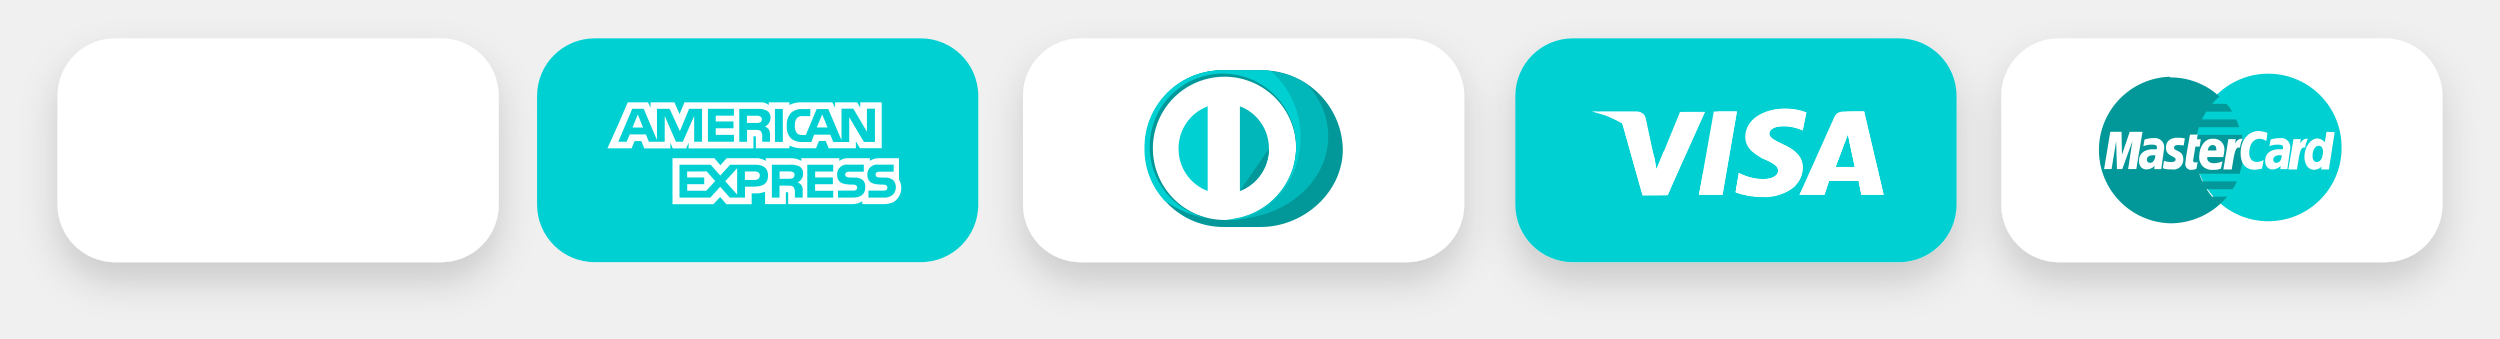
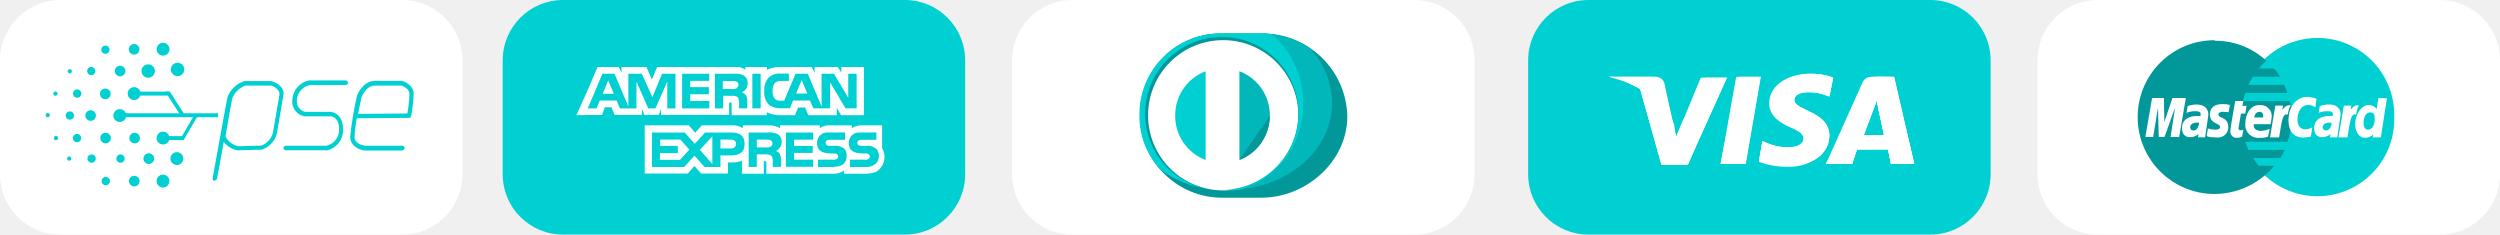
- <svg xmlns="http://www.w3.org/2000/svg" width="391" height="53">
+ <svg xmlns="http://www.w3.org/2000/svg" viewBox="0 0 373 35">
  <defs>
-     <filter id="a" width="87" height="53" x="0" y="0" filterUnits="userSpaceOnUse">
-       <feOffset dy="3" />
-       <feGaussianBlur stdDeviation="3" result="blur" />
-       <feFlood flood-opacity=".161" />
-       <feComposite operator="in" in2="blur" />
-       <feComposite in="SourceGraphic" />
-     </filter>
-     <clipPath id="b" />
-     <filter id="c" width="87" height="53" x="151" y="0" filterUnits="userSpaceOnUse">
-       <feOffset dy="3" />
-       <feGaussianBlur stdDeviation="3" result="blur-2" />
-       <feFlood flood-opacity=".161" />
-       <feComposite operator="in" in2="blur-2" />
-       <feComposite in="SourceGraphic" />
-     </filter>
-     <filter id="d" width="87" height="53" x="304" y="0" filterUnits="userSpaceOnUse">
-       <feOffset dy="3" />
-       <feGaussianBlur stdDeviation="3" result="blur-3" />
-       <feFlood flood-opacity=".161" />
-       <feComposite operator="in" in2="blur-3" />
-       <feComposite in="SourceGraphic" />
-     </filter>
-     <filter id="e" width="87" height="53" x="228.001" y="0" filterUnits="userSpaceOnUse">
-       <feOffset dy="3" />
-       <feGaussianBlur stdDeviation="3" result="blur-4" />
-       <feFlood flood-opacity=".161" />
-       <feComposite operator="in" in2="blur-4" />
-       <feComposite in="SourceGraphic" />
-     </filter>
+     <style>.cls-1{fill:#fff;}.cls-2{fill:#00d0d2;}.cls-3{fill:#01b7b9;}.cls-4{fill:#029798;}</style>
  </defs>
-   <g>
-     <g>
-       <g>
-         <g transform="translate(0 0)" filter="url(#a)">
-           <rect width="69" height="35" fill="#fff" rx="9" transform="translate(9 6)" />
-         </g>
-         <g fill="#00d0d2" transform="translate(21.869 -2.131)" clip-path="url(#b)">
-           <path d="M35.77 30.55h-6.05a.34.34 0 1 1 0-.68h6.02a2.38 2.38 0 0 0 1.9-2.32c.06-1.85-1-2.04-1.17-2.06h-3.9a2.2 2.2 0 0 1-1.83-2.4 3.1 3.1 0 0 1 2.5-3 .37.37 0 0 1 .06 0h5.45a.35.35 0 0 1 0 .7h-5.4a2.43 2.43 0 0 0-1.93 2.3v.04a1.6 1.6 0 0 0 1.24 1.7h3.84s1.9.13 1.8 2.76a3.07 3.07 0 0 1-2.48 2.95z" />
-           <path d="M47.18 30.6h-5.62c-.73-.1-2.14-.6-2.18-1.98a44.98 44.98 0 0 1 1-6.1.14.14 0 0 1 0-.04c.04-.1.86-2.25 2.67-2.25h4.02a.32.32 0 0 1 .1 0c.06.03 1.7.52 1.7 1.94a24.78 24.78 0 0 1-.36 3.3.34.34 0 0 1-.32.28l-7.78.06a17.96 17.96 0 0 0-.34 2.8c.02 1.06 1.36 1.27 1.54 1.3h5.57a.34.34 0 1 1 0 .7zm-6.14-7.9c-.04.18-.27 1.23-.48 2.42l7.35-.06a22.32 22.32 0 0 0 .32-2.9c0-.8-.97-1.2-1.18-1.26h-3.98c-1.26.02-1.94 1.6-2.02 1.8z" />
-           <path d="M19.23 35.1a.26.26 0 0 1-.06 0 .34.34 0 0 1-.27-.4s.54-3.03 1.1-6.05c.27-1.52.55-3.03.76-4.17.1-.57.2-1.04.26-1.37a5.24 5.24 0 0 1 .12-.56 4 4 0 0 1 2.5-2.34.4.4 0 0 1 .08 0h3.85c.33 0 2.1.66 1.9 2.07a.2.2 0 0 0 0 .04l-.96 5.87a.18.18 0 0 1 0 .03 3.53 3.53 0 0 1-2.2 2.3.28.28 0 0 1-.08.02l-3.54.1h-.04a3.24 3.24 0 0 1-2.07-1.26c-.38 2.1-.76 4.2-1 5.47a.35.35 0 0 1-.34.26zm1.5-6.73a2.76 2.76 0 0 0 1.95 1.55l3.46-.1a2.9 2.9 0 0 0 1.7-1.8l.95-5.82c.1-.65-.9-1.34-1.3-1.34h-3.77a3.44 3.44 0 0 0-1.94 1.9c-.08.26-.54 2.8-1.06 5.6z" />
-           <path d="M14.6 18.73a.97.97 0 1 1-.98-.97.97.97 0 0 1 .97.97z" />
-           <circle cx=".959" cy=".959" r=".959" transform="translate(10.501 14.514)" />
-           <path d="M10.24 18.73a.97.97 0 1 1-.97-.97.97.97 0 0 1 .97.97z" />
-           <circle cx=".959" cy=".959" r=".959" transform="translate(12.561 30.834)" />
-           <circle cx=".959" cy=".959" r=".959" transform="translate(10.496 27.772)" />
-           <circle cx=".794" cy=".794" r=".794" transform="translate(6.427 27.937)" />
-           <path d="M10.13 31.8a.8.8 0 1 1-.8-.8.8.8 0 0 1 .8.8z" />
-           <circle cx=".794" cy=".794" r=".794" transform="translate(6.371 34.359)" />
-           <circle cx=".615" cy=".615" r=".615" transform="translate(4.498 31.178)" />
-           <circle cx=".615" cy=".615" r=".615" transform="translate(-3.06 24.751)" />
-           <circle cx=".615" cy=".615" r=".615" transform="translate(-1.961 21.476)" />
-           <path d="M1.35 18.73a.61.61 0 1 1-.6-.6.61.61 0 0 1 .6.6z" />
-           <path d="M3.47 15.55a.61.61 0 1 1-.62-.62.61.61 0 0 1 .62.62z" />
-           <circle cx=".615" cy=".615" r=".615" transform="translate(2.295 34.538)" />
-           <circle cx=".615" cy=".615" r=".615" transform="translate(.184 31.178)" />
-           <circle cx=".615" cy=".615" r=".615" transform="translate(-1.99 28.116)" />
-           <circle cx=".317" cy=".317" r=".317" transform="translate(-2.852 31.476)" />
-           <circle cx=".317" cy=".317" r=".317" transform="translate(-4.832 28.414)" />
-           <path d="M-5.42 25.3a.32.32 0 1 1-.3-.3.32.32 0 0 1 .3.3z" />
-           <circle cx=".317" cy=".317" r=".317" transform="translate(-4.921 21.779)" />
-           <circle cx=".317" cy=".317" r=".317" transform="translate(-2.779 18.445)" />
-           <circle cx=".794" cy=".794" r=".794" transform="translate(2.087 27.937)" />
-           <circle cx=".794" cy=".794" r=".794" transform="translate(-.145 24.579)" />
-           <path d="M3.64 22.1a.8.8 0 1 1-.8-.8.8.8 0 0 1 .8.8z" />
-           <circle cx=".794" cy=".794" r=".794" transform="translate(4.258 17.937)" />
-           <circle cx=".794" cy=".794" r=".794" transform="translate(6.342 14.693)" />
-           <circle cx=".959" cy=".959" r=".959" transform="translate(4.038 24.415)" />
-           <circle cx=".959" cy=".959" r=".959" transform="translate(6.178 21.132)" />
-           <circle cx=".959" cy=".959" r=".959" transform="translate(10.496 34.194)" />
-           <path d="M5.5 25.03h14.18v.6H5.48z" />
-           <path d="M7.85 21.8h4.46v.58H7.86z" />
-           <path d="M14.23 25.6l-2.46-3.8h.7l2.44 3.8z" />
-           <path d="M12.2 28.44h2.28v.6H12.2z" />
-           <path d="M13.94 29.03l2.03-3.44h.6l-2.05 3.43z" />
-         </g>
-       </g>
-     </g>
-     <g>
-       <g>
-         <g transform="translate(0 0)" filter="url(#c)">
-           <rect width="69" height="35" fill="#fff" rx="9" transform="translate(160 6)" />
-         </g>
-         <g>
-           <path fill="#00d0d2" d="M184.33 23.25a7 7 0 0 0 4.55 6.62V16.63a7 7 0 0 0-4.55 6.62z" />
-           <path fill="#01b7b9" d="M193.92 16.63v13.24a7.1 7.1 0 0 0 4.54-6.62 7 7 0 0 0-4.54-6.62z" />
-           <g fill="#029798">
-             <path d="M193.92 29.87a7.1 7.1 0 0 0 4.54-6.62" />
-             <path d="M197.18 11h-5.73a12.05 12.05 0 0 0-12.35 12.35 12.25 12.25 0 0 0 12.35 12.15h5.73c6.72 0 12.84-5.43 12.84-12.15A12.64 12.64 0 0 0 197.18 11zm-5.73 23.4a11.2 11.2 0 1 1 11.26-11.15 11.3 11.3 0 0 1-11.25 11.16z" />
-           </g>
-           <path fill="#01b7b9" d="M207.75 21.37a11.9 11.9 0 0 0-3.46-8.3 13.6 13.6 0 0 0-7.12-2.07h-5.73a12.05 12.05 0 0 0-12.35 12.35 12.2 12.2 0 0 0 3.06 8 16.46 16.46 0 0 0 6.92 2.77 11.46 11.46 0 1 1 2.66.2h.5c8.5.1 15.5-5.73 15.5-12.95z" />
-           <path fill="#00d0d2" d="M191.35 11A12.05 12.05 0 0 0 179 23.35a11.6 11.6 0 0 0 2.96 7.8l.3.3a17.42 17.42 0 0 0 6.82 2.77 11.46 11.46 0 1 1 2.67.2h.5a7.48 7.48 0 0 0 1.47-.1c6.52-1.6 10.67-8.2 9.5-15.22a13.74 13.74 0 0 0-4.46-8 7.48 7.48 0 0 0-1.48-.1z" />
-         </g>
-       </g>
-       <g>
-         <g transform="translate(0 0)" filter="url(#d)">
-           <rect width="69" height="35" fill="#fff" rx="9" transform="translate(313 6)" />
-         </g>
-         <g>
-           <path fill="#00d0d2" d="M366.22 23.47a11.47 11.47 0 0 1-22.93 0 11.47 11.47 0 1 1 22.92 0z" />
-           <path fill="#029798" d="M339.35 12a11.47 11.47 0 0 0 .12 22.93 11.6 11.6 0 0 0 7.7-2.97 10.9 10.9 0 0 0 1.15-1.2h-2.36a14 14 0 0 1-.85-1.17h4.07a7.77 7.77 0 0 0 .67-1.22h-5.4a7.23 7.23 0 0 1-.48-1.2h6.3a12.05 12.05 0 0 0 .6-3.65 15.66 15.66 0 0 0-.23-2.43h-7.04a8.87 8.87 0 0 1 .3-1.2h6.3a7.23 7.23 0 0 0-.48-1.22h-5.34a12.03 12.03 0 0 1 .67-1.22h4.06a5.77 5.77 0 0 0-.9-1.2h-2.24a10.34 10.34 0 0 1 1.15-1.16 11.2 11.2 0 0 0-7.7-2.98c0-.12 0-.12-.05-.12z" />
-           <g fill="#fff">
-             <path d="M343.53 26.38l.18-1.03a2.63 2.63 0 0 1-.3.06c-.4 0-.47-.23-.4-.36l.35-2.12h.67l.18-1.15h-.6l.1-.73h-1.2s-.73 4-.73 4.5a.9.9 0 0 0 .97 1.02 1.86 1.86 0 0 0 .8-.18z" />
-             <path d="M343.96 24.44a1.93 1.93 0 0 0 2.12 2.12 3.15 3.15 0 0 0 1.27-.18l.25-1.15a3.64 3.64 0 0 1-1.28.3c-1.33 0-1.1-.97-1.1-.97h2.5a7.87 7.87 0 0 0 .18-1.1 1.64 1.64 0 0 0-1.76-1.76c-1.27-.1-2.18 1.22-2.18 2.74zm2.12-1.76c.67 0 .55.8.55.85h-1.34c0-.06.1-.85.78-.85z" />
-             <path d="M353.78 26.38l.25-1.34a2.98 2.98 0 0 1-1.03.3c-.85 0-1.22-.66-1.22-1.4 0-1.45.73-2.24 1.58-2.24a2.03 2.03 0 0 1 1.1.36l.17-1.27a4.27 4.27 0 0 0-1.4-.3c-1.4 0-2.8 1.2-2.8 3.5 0 1.52.74 2.56 2.2 2.56a5.45 5.45 0 0 0 1.15-.18z" />
-             <path d="M336.86 21.6a4.3 4.3 0 0 0-1.46.23l-.18 1.03a3.6 3.6 0 0 1 1.33-.24c.43 0 .8.06.8.42 0 .24-.07.3-.07.3h-.54c-1.04 0-2.2.43-2.2 1.82 0 1.1.74 1.34 1.16 1.34a1.82 1.82 0 0 0 1.28-.55l-.06.5h1.1l.47-3.35a1.44 1.44 0 0 0-1.64-1.5zm.24 2.72c0 .18-.12 1.15-.85 1.15a.47.47 0 0 1-.48-.5c0-.3.18-.7 1.1-.7a.96.96 0 0 0 .23.05z" />
-             <path d="M339.65 26.5a1.55 1.55 0 0 0 1.82-1.58c0-1.5-1.45-1.2-1.45-1.82 0-.3.24-.42.66-.42.2 0 .85.06.85.06l.18-1.1a4.6 4.6 0 0 0-1.14-.1c-.9 0-1.82.35-1.82 1.56 0 1.4 1.52 1.28 1.52 1.82 0 .37-.43.43-.73.43a3.97 3.97 0 0 1-1.1-.18l-.17 1.1c.05.1.36.23 1.4.23z" />
-             <path d="M363.86 20.62l-.25 1.63a1.68 1.68 0 0 0-1.14-.6c-1.1 0-2.06 1.33-2.06 2.9 0 .98.48 2 1.5 2a1.62 1.62 0 0 0 1.17-.48l-.06.43h1.22l.9-5.83zm-.55 3.2c0 .68-.3 1.53-.96 1.53-.43 0-.67-.37-.67-.97 0-.97.43-1.58.97-1.58.43 0 .67.3.67 1.03z" />
-             <path d="M330.25 26.44l.72-4.37.12 4.37h.84l1.58-4.37-.67 4.37h1.28l.97-5.83h-2l-1.22 3.6-.06-3.6h-1.76l-.97 5.84z" />
-             <path d="M349.05 26.44c.37-2 .43-3.64 1.28-3.34a4.76 4.76 0 0 1 .42-1.4h-.24c-.54 0-.96.73-.96.73l.12-.67h-1.15l-.78 4.74h1.33z" />
-             <path d="M356.58 21.6a4.3 4.3 0 0 0-1.46.23l-.18 1.03a3.6 3.6 0 0 1 1.33-.24c.43 0 .8.06.8.42 0 .24-.07.3-.07.3h-.55c-1.03 0-2.18.43-2.18 1.82 0 1.1.73 1.34 1.15 1.34a1.82 1.82 0 0 0 1.28-.55l-.06.5h1.1l.47-3.35a1.42 1.42 0 0 0-1.62-1.5zm.3 2.72c0 .18-.12 1.15-.85 1.15a.47.47 0 0 1-.5-.5c0-.3.2-.7 1.1-.7.2.05.2.05.25.05z" />
-             <path d="M359.25 26.44c.36-2 .42-3.64 1.27-3.34a4.76 4.76 0 0 1 .43-1.4h-.25c-.54 0-.97.73-.97.73l.12-.67h-1.15l-.8 4.74h1.35z" />
+   <g id="Capa_2" data-name="Capa 2">
+     <g id="Capa_1-2" data-name="Capa 1">
+       <g id="Recurso_2feelfit" data-name="Recurso 2feelfit">
+         <g id="Layer_1" data-name="Layer 1">
+           <rect id="Rectángulo_339-4" data-name="Rectángulo 339-4" class="cls-1" width="69" height="35" rx="9" />
+           <g id="Grupo_310" data-name="Grupo 310">
+             <path id="Trazado_329" data-name="Trazado 329" class="cls-2" d="M48.64,22.42h-6a.34.34,0,1,1,0-.68h6.06a2.4,2.4,0,0,0,1.89-2.32c.07-1.85-1-2-1.16-2.06H45.45A2.21,2.21,0,0,1,43.61,15a3.11,3.11,0,0,1,2.49-3h5.52a.35.35,0,0,1,0,.69H46.21A2.44,2.44,0,0,0,44.29,15v0a1.59,1.59,0,0,0,1.24,1.69h3.84s1.91.15,1.81,2.77a3.07,3.07,0,0,1-2.49,3Z" />
+             <path id="Trazado_330" data-name="Trazado 330" class="cls-2" d="M60.05,22.46H54.43c-.73-.08-2.14-.59-2.18-2a44.67,44.67,0,0,1,1-6.09.09.09,0,0,1,0-.05c0-.09.86-2.25,2.66-2.25H60c.07,0,1.72.52,1.72,1.94a24,24,0,0,1-.37,3.29.34.34,0,0,1-.33.29l-7.78.06a18.65,18.65,0,0,0-.34,2.79c0,1.06,1.36,1.27,1.54,1.3H60a.35.35,0,0,1,.37.32.35.35,0,0,1-.33.37h0Zm-6.14-7.89c0,.18-.27,1.23-.48,2.42l7.35-.06a21.78,21.78,0,0,0,.31-2.9c0-.8-1-1.19-1.18-1.26h-4c-1.27,0-1.94,1.61-2,1.8Z" />
+             <path id="Trazado_331" data-name="Trazado 331" class="cls-2" d="M32.1,27H32a.35.35,0,0,1-.28-.4h0s.54-3,1.1-6.05c.27-1.52.55-3,.76-4.17.1-.57.19-1,.26-1.37a5.23,5.23,0,0,1,.12-.57h0a4,4,0,0,1,2.49-2.34h3.94c.33,0,2.11.66,1.9,2.07v0l-1,5.86v0a3.53,3.53,0,0,1-2.2,2.3l-.09,0-3.54.1h0a3.25,3.25,0,0,1-2.07-1.26l-1,5.47a.34.34,0,0,1-.35.26Zm1.51-6.73a2.77,2.77,0,0,0,1.94,1.55l3.46-.1a2.87,2.87,0,0,0,1.69-1.81l1-5.81c.1-.64-.9-1.34-1.3-1.33H36.6a3.39,3.39,0,0,0-1.94,1.88c-.07.27-.54,2.82-1,5.62Z" />
+             <path id="Trazado_332" data-name="Trazado 332" class="cls-2" d="M27.46,10.6a1,1,0,0,1-1.94,0,1,1,0,1,1,1.94,0Z" />
+             <circle id="Elipse_5" data-name="Elipse 5" class="cls-2" cx="24.33" cy="7.34" r="0.96" />
+             <path id="Trazado_333" data-name="Trazado 333" class="cls-2" d="M23.11,10.6a1,1,0,1,1-1-1,1,1,0,0,1,1,1Z" />
+             <circle id="Elipse_6" data-name="Elipse 6" class="cls-2" cx="26.39" cy="23.66" r="0.96" />
+             <circle id="Elipse_7" data-name="Elipse 7" class="cls-2" cx="24.32" cy="20.6" r="0.96" />
+             <circle id="Elipse_8" data-name="Elipse 8" class="cls-2" cx="20.09" cy="20.6" r="0.79" />
+             <path id="Trazado_334" data-name="Trazado 334" class="cls-2" d="M23,23.66a.8.8,0,1,1-.8-.79h0A.8.8,0,0,1,23,23.66Z" />
+             <circle id="Elipse_9" data-name="Elipse 9" class="cls-2" cx="20.03" cy="27.02" r="0.79" />
+             <circle id="Elipse_10" data-name="Elipse 10" class="cls-2" cx="17.98" cy="23.66" r="0.62" />
+             <circle id="Elipse_11" data-name="Elipse 11" class="cls-2" cx="10.42" cy="17.24" r="0.62" />
+             <circle id="Elipse_12" data-name="Elipse 12" class="cls-2" cx="11.52" cy="13.96" r="0.62" />
+             <path id="Trazado_335" data-name="Trazado 335" class="cls-2" d="M14.22,10.6a.61.61,0,0,1-.61.62A.62.62,0,0,1,13,10.6a.61.61,0,0,1,.62-.61h0A.61.61,0,0,1,14.22,10.6Z" />
+             <path id="Trazado_336" data-name="Trazado 336" class="cls-2" d="M16.34,7.42a.61.61,0,0,1-.62.61.61.61,0,0,1-.61-.61.61.61,0,0,1,.61-.62h0A.62.62,0,0,1,16.34,7.42Z" />
+             <circle id="Elipse_13" data-name="Elipse 13" class="cls-2" cx="15.78" cy="27.02" r="0.62" />
+             <circle id="Elipse_14" data-name="Elipse 14" class="cls-2" cx="13.67" cy="23.66" r="0.62" />
+             <circle id="Elipse_15" data-name="Elipse 15" class="cls-2" cx="11.49" cy="20.6" r="0.62" />
+             <circle id="Elipse_16" data-name="Elipse 16" class="cls-2" cx="10.33" cy="23.66" r="0.32" />
+             <circle id="Elipse_17" data-name="Elipse 17" class="cls-2" cx="8.35" cy="20.6" r="0.32" />
+             <path id="Trazado_337" data-name="Trazado 337" class="cls-2" d="M7.45,17.18a.32.32,0,1,1-.32-.32.32.32,0,0,1,.32.32Z" />
+             <circle id="Elipse_18" data-name="Elipse 18" class="cls-2" cx="8.27" cy="13.97" r="0.32" />
+             <circle id="Elipse_19" data-name="Elipse 19" class="cls-2" cx="10.41" cy="10.63" r="0.32" />
+             <circle id="Elipse_20" data-name="Elipse 20" class="cls-2" cx="15.75" cy="20.6" r="0.79" />
+             <circle id="Elipse_21" data-name="Elipse 21" class="cls-2" cx="13.52" cy="17.24" r="0.79" />
+             <path id="Trazado_338" data-name="Trazado 338" class="cls-2" d="M16.51,14a.8.8,0,1,1-.8-.79h0A.79.79,0,0,1,16.51,14Z" />
+             <circle id="Elipse_22" data-name="Elipse 22" class="cls-2" cx="17.92" cy="10.6" r="0.79" />
+             <circle id="Elipse_23" data-name="Elipse 23" class="cls-2" cx="20.01" cy="7.36" r="0.79" />
+             <circle id="Elipse_24" data-name="Elipse 24" class="cls-2" cx="17.87" cy="17.24" r="0.96" />
+             <circle id="Elipse_25" data-name="Elipse 25" class="cls-2" cx="20.01" cy="13.96" r="0.96" />
+             <circle id="Elipse_26" data-name="Elipse 26" class="cls-2" cx="24.32" cy="27.02" r="0.96" />
+             <rect id="Rectángulo_336" data-name="Rectángulo 336" class="cls-2" x="18.35" y="16.9" width="14.19" height="0.59" />
+             <rect id="Rectángulo_337" data-name="Rectángulo 337" class="cls-2" x="20.72" y="13.67" width="4.46" height="0.59" />
+             <path id="Trazado_339" data-name="Trazado 339" class="cls-2" d="M27.1,17.46l-2.46-3.8h.69l2.45,3.8Z" />
+             <rect id="Rectángulo_338" data-name="Rectángulo 338" class="cls-2" x="25.07" y="20.31" width="2.28" height="0.59" />
+             <path id="Trazado_340" data-name="Trazado 340" class="cls-2" d="M26.81,20.9l2-3.44h.59l-2,3.44Z" />
          </g>
        </g>
-       </g>
-     </g>
-     <g>
-       <g transform="translate(0 -.001)" filter="url(#e)">
-         <rect width="69" height="35" fill="#00d0d2" rx="9" transform="translate(237 6)" />
-       </g>
-       <path fill="#fff" d="M265.72 30.46l2.32-13.03h3.62l-2.25 13.03z" />
-       <path fill="#fff" d="M265.72 30.46l2.97-13.03h2.96l-2.25 13.03z" />
-       <path fill="#fff" d="M282.5 17.58a9.18 9.18 0 0 0-3.32-.58c-3.6 0-6.22 1.8-6.22 4.42 0 1.95 1.8 2.96 3.26 3.6s1.88 1.1 1.88 1.68c0 .87-1.16 1.3-2.17 1.3a7.87 7.87 0 0 1-3.48-.72l-.5-.22-.5 2.97a11.74 11.74 0 0 0 4.12.72c3.83 0 6.37-1.8 6.37-4.56 0-1.53-.95-2.68-3.12-3.63-1.3-.65-2.1-1-2.1-1.66 0-.57.65-1.15 2.1-1.15a6.64 6.64 0 0 1 2.75.5l.37.15.57-2.82z" />
-       <path fill="#fff" d="M282.5 17.58a9.18 9.18 0 0 0-3.32-.58c-3.6 0-5.57 1.8-5.57 4.42a3.78 3.78 0 0 0 2.62 3.6c1.44.67 1.88 1.1 1.88 1.68 0 .87-1.16 1.3-2.17 1.3a7.87 7.87 0 0 1-3.48-.72l-.5-.22-.5 2.97a11.74 11.74 0 0 0 4.12.72c3.83 0 6.37-1.8 6.37-4.56 0-1.53-.95-2.68-3.12-3.63-1.3-.65-2.1-1-2.1-1.66 0-.57.65-1.15 2.1-1.15a6.64 6.64 0 0 1 2.75.5l.37.15.57-2.82z" />
-       <path fill="#fff" d="M288.74 17.43c-.87 0-1.52.07-1.88.94l-5.43 12.1h3.9l.73-2.18h4.63l.43 2.16h3.47l-3.04-13.03zm-1.67 8.7c.22-.66 1.45-3.85 1.45-3.85s.3-.8.5-1.3l.23 1.23s.72 3.27.87 4h-3.04z" />
-       <path fill="#fff" d="M289.6 17.43c-.86 0-1.5.07-1.87.94l-6.3 12.1h3.9l.73-2.18h4.63l.43 2.16h3.47l-3.04-13.03zm-2.53 8.7c.3-.74 1.45-3.85 1.45-3.85s.3-.8.5-1.3l.23 1.23s.72 3.27.87 4h-3.04z" />
-       <path fill="#fff" d="M259.06 26.55l-.36-1.88a10.5 10.5 0 0 0-5.07-5.72l3.26 11.6 3.9-.02 5.86-13.02h-3.9z" />
-       <path fill="#fff" d="M259.06 26.55l-.36-1.88a10.5 10.5 0 0 0-5.07-5.72l3.26 11.6 3.9-.02 5.86-13.02h-3.18z" />
-       <path fill="#fff" d="M249 17.43l.65.15c4.63 1.08 7.82 3.83 9.05 7.1l-1.3-6.16c-.22-.87-.87-1.1-1.67-1.1z" />
-       <path fill="#fff" d="M249 17.43c4.63 1.1 8.47 3.9 9.7 7.17l-1.23-5.14a1.77 1.77 0 0 0-1.74-1.38z" />
-       <path fill="#fff" d="M249 17.43c4.63 1.1 8.47 3.9 9.7 7.17l-.87-2.82a2.55 2.55 0 0 0-1.52-2.1z" />
-       <g fill="#fff">
-         <path d="M262.68 26.12l-2.46-2.46-1.16 2.75-.3-1.8a10.5 10.5 0 0 0-5.05-5.72l3.26 11.58h3.9z" />
-         <path d="M269.4 30.46l-3.1-3.18-.58 3.18z" />
-         <path d="M277.74 25.98c.3.3.43.5.36.8 0 .86-1.16 1.3-2.17 1.3a7.87 7.87 0 0 1-3.48-.73l-.5-.22-.5 2.97a11.74 11.74 0 0 0 4.12.72 7.17 7.17 0 0 0 5.28-1.8z" />
-         <path d="M281.94 30.46h3.4l.72-2.17h4.63l.43 2.16h3.47l-1.23-5.28-4.34-4.2.22 1.16s.72 3.25.86 3.98h-3.03c.3-.73 1.45-3.84 1.45-3.84s.3-.8.5-1.3" />
-       </g>
-     </g>
-     <g>
-       <g>
-         <path fill="#00d0d2" d="M93 6h51a9 9 0 0 1 9 9v17a9 9 0 0 1-9 9H93a9 9 0 0 1-9-9V15a9 9 0 0 1 9-9z" />
-         <g fill="#fff">
-           <path d="M100.58 19.95l-.83-2.05-.83 2.05m19.98-.82a1.1 1.1 0 0 1-.6.1h-1.48V18.1h1.5a1.23 1.23 0 0 1 .58.1.47.47 0 0 1 .25.44.53.53 0 0 1-.25.5m10.53.8l-.84-2.05-.85 2.05zm-19.62 2.23h-1.24v-4.03l-1.77 4.03h-1.08l-1.76-4.04v4.04h-2.47l-.48-1.15H98.5L98 22.17H96.7l2.18-5.15h1.8l2.07 4.88v-4.88h1.98l1.6 3.5 1.45-3.5h2.02v5.15zm4.97 0h-4.06v-5.15h4.06v1.07h-2.84V19h2.78v1.06h-2.78v1.03h2.85v1.07zm5.72-3.76a1.45 1.45 0 0 1-.87 1.38 1.4 1.4 0 0 1 .6.44 1.5 1.5 0 0 1 .2.94v1h-1.22v-.64a1.56 1.56 0 0 0-.2-1c-.16-.18-.43-.22-.87-.22h-1.3v1.87h-1.22v-5.15h2.8a2.82 2.82 0 0 1 1.47.25 1.2 1.2 0 0 1 .62 1.14m1.93 3.78h-1.24v-5.16h1.23zm14.38 0h-1.7l-2.3-3.87v3.88h-2.5l-.46-1.15h-2.53l-.44 1.15h-1.43a2.53 2.53 0 0 1-1.76-.57 2.6 2.6 0 0 1-.65-1.96 2.76 2.76 0 0 1 .66-2.02 2.44 2.44 0 0 1 1.84-.6h1.18v1.1h-1.15a1.16 1.16 0 0 0-.94.3 1.72 1.72 0 0 0-.33 1.18 1.8 1.8 0 0 0 .33 1.2 1.16 1.16 0 0 0 .85.27h.54l1.7-4.05h1.82l2.06 4.87V17h1.85l2.13 3.6V17h1.25v5.15zm-40.1 1h2.06l.47-1.14h1.05l.47 1.15h4.08v-.9l.37.9h2.1l.38-.9v.9h10.14v-1.9h.2c.14 0 .18.02.18.25v1.63h5.25v-.43a4.1 4.1 0 0 0 1.95.43h2.2l.47-1.14h1.05l.46 1.14h4.26V22.1l.64 1.08h3.4V16h-3.36v.85l-.48-.85h-3.46v.85l-.43-.85h-4.68a4.16 4.16 0 0 0-2.03.42V16h-3.22v.42a1.98 1.98 0 0 0-1.38-.42h-11.8l-.78 1.86-.8-1.86h-3.73v.85l-.4-.85h-3.17l-1.47 3.42L95 23.2z" />
-           <path d="M140.6 28.04v-3.3h-3.03a2.5 2.5 0 0 0-1.52.42v-.42h-3.33a2.28 2.28 0 0 0-1.45.42v-.42h-5.94v.42a3.13 3.13 0 0 0-1.64-.42h-3.93v.42a2.75 2.75 0 0 0-1.7-.42h-4.4l-1 1.1-.93-1.1h-6.55v7.2h6.4l1.05-1.13.97 1.13h3.96v-1.7h.4a4.08 4.08 0 0 0 1.7-.25v1.94h3.25v-1.87h.16c.2 0 .2 0 .2.2v1.67h9.94a2.8 2.8 0 0 0 1.65-.46v.46h3.14a4.17 4.17 0 0 0 1.78-.33v-.02a2.6 2.6 0 0 0 .8-3.54zm-22.58 1.15h-1.5v1.72h-2.38l-1.5-1.7-1.55 1.7h-4.82v-5.15h4.88l1.5 1.7 1.54-1.7h3.9c.95 0 2.03.27 2.03 1.7s-1.04 1.72-2.1 1.72zm7.32-.24a1.5 1.5 0 0 1 .2.94v1.02h-1.22v-.64a1.54 1.54 0 0 0-.2-1c-.18-.2-.45-.24-.9-.24h-1.3v1.88h-1.2v-5.15h2.8a2.97 2.97 0 0 1 1.46.24 1.2 1.2 0 0 1 .62 1.16 1.44 1.44 0 0 1-.86 1.37 1.33 1.33 0 0 1 .6.43zm5-2.12h-2.85v.93h2.77v1.05h-2.78v1.03h2.84v1.07h-4.06v-5.15h4.06v1.07zm3.1 4.08h-2.38v-1.1h2.36a.7.7 0 0 0 .5-.13.46.46 0 0 0 .15-.34.45.45 0 0 0-.15-.34.63.63 0 0 0-.44-.12c-1.13-.04-2.56.04-2.56-1.6a1.52 1.52 0 0 1 1.74-1.53h2.44v1.1h-2.23a.82.82 0 0 0-.5.1.43.43 0 0 0 .1.75 1.4 1.4 0 0 0 .47.06l.65.02a1.94 1.94 0 0 1 1.38.4 1.44 1.44 0 0 1 .36 1.1c0 1.1-.7 1.62-1.9 1.62zm6.25-.5a2.05 2.05 0 0 1-1.52.5h-2.35v-1.1h2.34a.68.68 0 0 0 .5-.13.45.45 0 0 0 .13-.34.43.43 0 0 0-.15-.34.6.6 0 0 0-.43-.12c-1.14-.04-2.56.04-2.56-1.6a1.52 1.52 0 0 1 1.74-1.53h2.38v1.1h-2.17a.84.84 0 0 0-.48.1.4.4 0 0 0-.18.37.4.4 0 0 0 .26.38 1.36 1.36 0 0 0 .47.06l.66.02a1.9 1.9 0 0 1 1.38.4.7.7 0 0 1 .12.14l-.04-.05a1.7 1.7 0 0 1-.1 2.13zm-29.16-3.6l1.33 1.5-1.4 1.52h-2.98v-1.02h2.66v-1.05h-2.67v-.94zm2.9 1.53l1.86-2.03v4.13zm5.4-.9c0 .46-.3.7-.76.7h-1.57v-1.32h1.6c.43 0 .74.2.74.64zm5.42-.06a.56.56 0 0 1-.25.48 1.15 1.15 0 0 1-.6.1h-1.47v-1.15h1.5a1.18 1.18 0 0 1 .58.1.5.5 0 0 1 .26.46z" />
+         <g id="Capa_2-2" data-name="Capa 2-2">
+           <g id="Layer_1-2" data-name="Layer 1-2">
+             <rect id="Rectángulo_339-5" data-name="Rectángulo 339-5" class="cls-1" x="151" width="69" height="35" rx="9" />
+             <g id="diners-club">
+               <path id="Trazado_345" data-name="Trazado 345" class="cls-2" d="M175.34,17.25a7,7,0,0,0,4.54,6.62V10.63A7,7,0,0,0,175.34,17.25Z" />
+               <path id="Trazado_346" data-name="Trazado 346" class="cls-3" d="M184.92,10.63V23.87a7.11,7.11,0,0,0,4.54-6.62A7,7,0,0,0,184.92,10.63Z" />
+               <g id="Grupo_311" data-name="Grupo 311">
+                 <path id="Trazado_347" data-name="Trazado 347" class="cls-4" d="M184.92,23.87a7.11,7.11,0,0,0,4.54-6.62" />
+                 <path id="Trazado_348" data-name="Trazado 348" class="cls-4" d="M188.18,5h-5.73A12.05,12.05,0,0,0,170.1,16.74c0,.2,0,.41,0,.61A12.25,12.25,0,0,0,182.45,29.5h5.73c6.72,0,12.84-5.43,12.84-12.15A12.64,12.64,0,0,0,188.18,5Zm-5.73,23.41a11.21,11.21,0,1,1,11.26-11.16h0a11.3,11.3,0,0,1-11.26,11.16Z" />
+               </g>
+               <path id="Trazado_386" data-name="Trazado 386" class="cls-3" d="M198.75,15.37a12,12,0,0,0-3.46-8.3A13.66,13.66,0,0,0,188.18,5h-5.73A12.05,12.05,0,0,0,170.1,16.74c0,.2,0,.41,0,.61a12.22,12.22,0,0,0,3.06,8,16.54,16.54,0,0,0,6.92,2.77,11.46,11.46,0,1,1,2.66.2h.5C191.73,28.41,198.75,22.59,198.75,15.37Z" />
+               <path id="Trazado_387" data-name="Trazado 387" class="cls-2" d="M182.35,5A12.05,12.05,0,0,0,170,16.74c0,.2,0,.41,0,.61a11.61,11.61,0,0,0,3,7.8l.3.3a17.47,17.47,0,0,0,6.82,2.77,11.46,11.46,0,1,1,2.67.2h.49a8.12,8.12,0,0,0,1.48-.1c6.52-1.58,10.67-8.2,9.49-15.22a13.81,13.81,0,0,0-4.45-8,8.12,8.12,0,0,0-1.48-.1Z" />
+             </g>
+           </g>
+           <g id="Layer_1-3" data-name="Layer 1-3">
+             <rect id="Rectángulo_339-6" data-name="Rectángulo 339-6" class="cls-1" x="304" width="69" height="35" rx="9" />
+             <g id="mastercard">
+               <path id="Trazado_388" data-name="Trazado 388" class="cls-2" d="M357.22,17.47a11.47,11.47,0,1,1-22.93,0h0a11.47,11.47,0,1,1,22.93,0Z" />
+               <path id="Trazado_391" data-name="Trazado 391" class="cls-4" d="M330.35,6a11.47,11.47,0,1,0,.12,22.94h0a11.67,11.67,0,0,0,7.7-3h0a10.11,10.11,0,0,0,1.15-1.21H337c-.3-.37-.59-.76-.85-1.15h4.07a8,8,0,0,0,.66-1.22h-5.4a6.63,6.63,0,0,1-.48-1.21h6.31a11.82,11.82,0,0,0,.6-3.64,15.27,15.27,0,0,0-.24-2.43h-7a8.55,8.55,0,0,1,.3-1.21h6.31a7.43,7.43,0,0,0-.48-1.21h-5.34a12.09,12.09,0,0,1,.67-1.22h4.06a5.64,5.64,0,0,0-.91-1.21H337a10.41,10.41,0,0,1,1.15-1.15,11.15,11.15,0,0,0-7.7-3C330.41,6,330.41,6,330.35,6Z" />
+               <g id="Grupo_314" data-name="Grupo 314">
+                 <path id="Trazado_394" data-name="Trazado 394" class="cls-1" d="M334.53,20.38l.18-1a1.59,1.59,0,0,1-.3.06c-.42,0-.48-.24-.42-.36l.36-2.13H335l.18-1.15h-.61l.13-.73H333.5s-.73,4-.73,4.49a.93.93,0,0,0,.78,1,.67.67,0,0,0,.2,0A1.75,1.75,0,0,0,334.53,20.38Z" />
+                 <path id="Trazado_395" data-name="Trazado 395" class="cls-1" d="M335,18.44a1.92,1.92,0,0,0,1.71,2.12,1.41,1.41,0,0,0,.41,0,3,3,0,0,0,1.27-.18l.25-1.15a4.05,4.05,0,0,1-1.28.3c-1.33,0-1.09-1-1.09-1h2.49a8.14,8.14,0,0,0,.18-1.1,1.63,1.63,0,0,0-1.52-1.75,1,1,0,0,0-.24,0C335.87,15.59,335,16.92,335,18.44Zm2.12-1.76c.67,0,.55.79.55.85h-1.34c0-.06.12-.85.79-.85Z" />
+                 <path id="Trazado_396" data-name="Trazado 396" class="cls-1" d="M344.78,20.38,345,19a2.66,2.66,0,0,1-1,.3c-.85,0-1.22-.66-1.22-1.4,0-1.45.73-2.24,1.58-2.24a2,2,0,0,1,1.09.36l.18-1.27a4.12,4.12,0,0,0-1.39-.3c-1.4,0-2.8,1.21-2.8,3.52,0,1.52.73,2.55,2.19,2.55A5.51,5.51,0,0,0,344.78,20.38Z" />
+                 <path id="Trazado_397" data-name="Trazado 397" class="cls-1" d="M327.86,15.59a4.26,4.26,0,0,0-1.46.24l-.18,1a3.56,3.56,0,0,1,1.33-.24c.43,0,.79.06.79.42s-.06.3-.06.3h-.54c-1,0-2.19.43-2.19,1.82,0,1.1.73,1.34,1.16,1.34A1.85,1.85,0,0,0,328,20l-.06.49H329l.49-3.34a1.44,1.44,0,0,0-1.35-1.52A.93.93,0,0,0,327.86,15.59Zm.24,2.73c0,.18-.12,1.15-.85,1.15a.46.46,0,0,1-.48-.46v0c0-.3.18-.72,1.09-.72A1.05,1.05,0,0,0,328.1,18.32Z" />
+                 <path id="Trazado_398" data-name="Trazado 398" class="cls-1" d="M330.65,20.5a1.55,1.55,0,0,0,1.8-1.27,1.06,1.06,0,0,0,0-.31c0-1.51-1.45-1.21-1.45-1.82,0-.3.24-.42.66-.42.19,0,.85.06.85.06l.19-1.09a4.53,4.53,0,0,0-1.16-.12c-.91,0-1.82.36-1.82,1.57,0,1.4,1.52,1.28,1.52,1.82,0,.37-.43.43-.73.43a4,4,0,0,1-1.09-.18l-.18,1.09C329.31,20.38,329.62,20.5,330.65,20.5Z" />
+                 <path id="Trazado_399" data-name="Trazado 399" class="cls-1" d="M354.86,14.62l-.25,1.63a1.65,1.65,0,0,0-1.15-.6c-1.09,0-2.06,1.33-2.06,2.91,0,1,.48,2,1.51,2a1.64,1.64,0,0,0,1.16-.49l-.06.43h1.21l.91-5.83Zm-.55,3.21c0,.67-.3,1.52-1,1.52-.43,0-.67-.37-.67-1,0-1,.43-1.58,1-1.58S354.31,17.1,354.31,17.83Z" />
+                 <path id="Trazado_400" data-name="Trazado 400" class="cls-1" d="M321.25,20.44l.72-4.37.12,4.37h.85l1.58-4.37-.67,4.37h1.28l1-5.82h-2l-1.21,3.58-.07-3.58h-1.76l-1,5.82Z" />
+                 <path id="Trazado_401" data-name="Trazado 401" class="cls-1" d="M340.05,20.44c.37-2,.43-3.64,1.28-3.34a4.92,4.92,0,0,1,.42-1.4h-.24c-.55,0-1,.73-1,.73l.12-.67h-1.15l-.79,4.74h1.33Z" />
+                 <path id="Trazado_402" data-name="Trazado 402" class="cls-1" d="M347.58,15.59a4.26,4.26,0,0,0-1.46.24l-.18,1a3.56,3.56,0,0,1,1.33-.24c.43,0,.79.06.79.42s-.06.3-.06.3h-.54c-1,0-2.19.43-2.19,1.82,0,1.1.73,1.34,1.15,1.34A1.87,1.87,0,0,0,347.7,20l-.06.49h1.09l.48-3.34a1.41,1.41,0,0,0-1.29-1.53A1.27,1.27,0,0,0,347.58,15.59Zm.3,2.73c0,.18-.13,1.15-.85,1.15a.48.48,0,0,1-.49-.46v0c0-.3.18-.72,1.09-.72.19.06.19.06.25.06Z" />
+                 <path id="Trazado_403" data-name="Trazado 403" class="cls-1" d="M350.25,20.44c.36-2,.42-3.64,1.27-3.34a4.92,4.92,0,0,1,.42-1.4h-.24c-.54,0-1,.73-1,.73l.12-.67H349.7l-.79,4.74h1.33Z" />
+               </g>
+             </g>
+           </g>
+         </g>
+         <g id="visa">
+           <rect id="Rectángulo_340-2" data-name="Rectángulo 340-2" class="cls-2" x="228" width="69" height="35" rx="9" />
+           <path id="Trazado_414" data-name="Trazado 414" class="cls-1" d="M256.72,24.46l2.32-13h3.62l-2.25,13Z" />
+           <path id="Trazado_415" data-name="Trazado 415" class="cls-1" d="M256.72,24.46l3-13h3l-2.25,13Z" />
+           <path id="Trazado_416" data-name="Trazado 416" class="cls-1" d="M273.52,11.58a9.27,9.27,0,0,0-3.33-.58c-3.62,0-6.23,1.81-6.23,4.42,0,2,1.81,3,3.26,3.62s1.88,1.08,1.88,1.66c0,.87-1.16,1.3-2.17,1.3a7.88,7.88,0,0,1-3.48-.72l-.5-.22-.51,3a11.63,11.63,0,0,0,4.13.72c3.83,0,6.37-1.81,6.37-4.56,0-1.52-.95-2.67-3.12-3.62-1.3-.65-2.1-1-2.1-1.66s.65-1.16,2.1-1.16a6.63,6.63,0,0,1,2.75.51l.37.14.58-2.82Z" />
+           <path id="Trazado_417" data-name="Trazado 417" class="cls-1" d="M273.52,11.58a9.27,9.27,0,0,0-3.33-.58c-3.62,0-5.58,1.81-5.58,4.42A3.79,3.79,0,0,0,267.22,19c1.45.65,1.88,1.08,1.88,1.66,0,.87-1.16,1.3-2.17,1.3a7.88,7.88,0,0,1-3.48-.72l-.5-.22-.51,3a11.63,11.63,0,0,0,4.13.72c3.83,0,6.37-1.81,6.37-4.56,0-1.52-.95-2.67-3.12-3.62-1.3-.65-2.1-1-2.1-1.66s.65-1.16,2.1-1.16a6.63,6.63,0,0,1,2.75.51l.37.14.58-2.82Z" />
+           <path id="Trazado_418" data-name="Trazado 418" class="cls-1" d="M279.74,11.43c-.87,0-1.52.08-1.88.94l-5.43,12.09h3.91l.72-2.17h4.63l.44,2.17h3.47l-3-13Zm-1.67,8.69c.22-.65,1.45-3.84,1.45-3.84s.29-.8.51-1.3l.22,1.23s.72,3.26.87,4h-3Z" />
+           <path id="Trazado_419" data-name="Trazado 419" class="cls-1" d="M280.61,11.43c-.87,0-1.52.08-1.88.94l-6.3,12.09h3.91l.72-2.17h4.63l.44,2.17h3.47l-3-13Zm-2.54,8.69c.29-.72,1.45-3.84,1.45-3.84s.29-.8.51-1.3l.22,1.23s.72,3.26.87,4h-3Z" />
+           <path id="Trazado_420" data-name="Trazado 420" class="cls-1" d="M250.06,20.55l-.36-1.88A10.54,10.54,0,0,0,244.63,13l3.26,11.59h3.91l5.86-13h-3.91Z" />
+           <path id="Trazado_421" data-name="Trazado 421" class="cls-1" d="M250.06,20.55l-.36-1.88A10.54,10.54,0,0,0,244.63,13l3.26,11.59h3.91l5.86-13h-3.18Z" />
+           <path id="Trazado_422" data-name="Trazado 422" class="cls-1" d="M240,11.43l.65.15c4.63,1.08,7.82,3.83,9,7.09l-1.3-6.15c-.22-.87-.87-1.09-1.67-1.09Z" />
+           <path id="Trazado_423" data-name="Trazado 423" class="cls-1" d="M240,11.43h0c4.63,1.09,8.47,3.91,9.7,7.17l-1.23-5.14a1.77,1.77,0,0,0-1.74-1.37Z" />
+           <path id="Trazado_424" data-name="Trazado 424" class="cls-1" d="M240,11.43h0c4.63,1.09,8.47,3.91,9.7,7.17l-.87-2.82a2.55,2.55,0,0,0-1.52-2.1Z" />
+           <g id="Grupo_316" data-name="Grupo 316">
+             <path id="Trazado_425" data-name="Trazado 425" class="cls-1" d="M253.68,20.12l-2.46-2.46-1.16,2.75-.29-1.81a10.5,10.5,0,0,0-5.07-5.72L248,24.46h3.91Z" />
+             <path id="Trazado_426" data-name="Trazado 426" class="cls-1" d="M260.41,24.46l-3.11-3.18-.58,3.18Z" />
+             <path id="Trazado_427" data-name="Trazado 427" class="cls-1" d="M268.74,20h0c.29.29.43.5.36.8,0,.86-1.16,1.3-2.17,1.3a8,8,0,0,1-3.48-.73l-.5-.22-.51,3a11.86,11.86,0,0,0,4.13.73A7.19,7.19,0,0,0,271.85,23Z" />
+             <path id="Trazado_428" data-name="Trazado 428" class="cls-1" d="M272.94,24.46h3.4l.72-2.17h4.63l.44,2.17h3.47l-1.23-5.28L280,15l.22,1.16s.72,3.25.86,4h-3c.29-.73,1.45-3.84,1.45-3.84s.29-.8.51-1.3" />
+           </g>
+         </g>
+         <g id="Recurso_2feelfit-2" data-name="Recurso 2feelfit-2">
+           <g id="Capa_2-3" data-name="Capa 2-3">
+             <path id="Trazado_429" data-name="Trazado 429" class="cls-2" d="M84,0h51a9,9,0,0,1,9,9V26a9,9,0,0,1-9,9H84a9,9,0,0,1-9-9V9A9,9,0,0,1,84,0Z" />
+             <g id="american-express">
+               <path id="Trazado_342" data-name="Trazado 342" class="cls-1" d="M91.58,14l-.83-2-.83,2m20-.82a1.15,1.15,0,0,1-.6.11h-1.48V12.1h1.5a1.15,1.15,0,0,1,.58.09.44.44,0,0,1,.25.45.51.51,0,0,1-.25.49m10.53.82-.84-2-.84,2Zm-19.62,2.22H99.56v-4l-1.77,4H96.72l-1.76-4v4H92.49L92,15H89.49L89,16.17H87.7L89.88,11h1.8l2.07,4.88V11h2l1.59,3.5L98.78,11h2v5.15Zm5,0h-4.06V11h4.05v1.07h-2.84V13h2.78v1.06h-2.78v1h2.85v1.06Zm5.72-3.76a1.44,1.44,0,0,1-.86,1.37,1.33,1.33,0,0,1,.6.44,1.47,1.47,0,0,1,.2.94v1h-1.22v-.65a1.54,1.54,0,0,0-.2-1c-.17-.18-.44-.22-.88-.22h-1.3v1.88h-1.22V11h2.79a2.87,2.87,0,0,1,1.47.25,1.22,1.22,0,0,1,.62,1.14m1.94,3.77h-1.24V11h1.24Zm14.38,0h-1.72l-2.3-3.87v3.87h-2.48L120.84,15h-2.52l-.46,1.15h-1.42a2.58,2.58,0,0,1-1.77-.57,2.62,2.62,0,0,1-.64-2,2.72,2.72,0,0,1,.65-2,2.41,2.41,0,0,1,1.85-.6h1.17v1.1h-1.15a1.17,1.17,0,0,0-.94.3,1.75,1.75,0,0,0-.34,1.17,1.8,1.8,0,0,0,.33,1.21,1.14,1.14,0,0,0,.85.26H117L118.7,11h1.82l2.06,4.88V11h1.85l2.13,3.59V11h1.25v5.15Zm-40.12,1h2.08L90.23,16h1l.47,1.15h4.08v-.88l.37.88h2.12l.36-.89v.89h10.15V15.31h.2c.14,0,.18,0,.18.25v1.63h5.25v-.44a4.22,4.22,0,0,0,2,.44h2.2l.47-1.15h1.05l.46,1.15h4.26V16.1l.64,1.09h3.41V10h-3.37v.85L125,10h-3.46v.85l-.43-.85h-4.68a4.19,4.19,0,0,0-2,.42V10h-3.22v.42a2,2,0,0,0-1.38-.42H98.05l-.79,1.86L96.45,10H92.73v.85l-.4-.85H89.16l-1.47,3.42L86,17.19Z" />
+               <path id="Trazado_344" data-name="Trazado 344" class="cls-1" d="M131.61,22v-3.3h-3a2.56,2.56,0,0,0-1.52.42v-.42h-3.33a2.29,2.29,0,0,0-1.45.42v-.42h-5.94v.42a3.23,3.23,0,0,0-1.64-.42h-3.91v.42a2.82,2.82,0,0,0-1.72-.42h-4.38l-1,1.1-.94-1.1H96.19v7.19h6.42l1-1.12,1,1.12h4V24.24H109a4.26,4.26,0,0,0,1.7-.25v1.93h3.26V24.05h.16c.2,0,.22,0,.22.21v1.66h9.93a2.74,2.74,0,0,0,1.66-.46v.46H129a4.1,4.1,0,0,0,1.79-.33h0a2.61,2.61,0,0,0,.79-3.55ZM109,23.19h-1.51v1.73h-2.37l-1.5-1.7-1.55,1.7H97.28V19.77h4.88l1.5,1.69,1.54-1.69h3.89c1,0,2,.27,2,1.7s-1,1.72-2.1,1.72Zm7.32-.23a1.61,1.61,0,0,1,.2.94v1h-1.22v-.64a1.55,1.55,0,0,0-.2-1,1.19,1.19,0,0,0-.89-.23h-1.3v1.88h-1.21V19.77h2.8A3,3,0,0,1,116,20a1.23,1.23,0,0,1,.62,1.15,1.44,1.44,0,0,1-.86,1.37,1.29,1.29,0,0,1,.6.43Zm5-2.12h-2.85v.93h2.78v1.05h-2.78v1h2.85v1.07h-4.06V19.77h4.06Zm3.09,4.08h-2.37v-1.1h2.36a.68.68,0,0,0,.5-.13.46.46,0,0,0,.15-.33.47.47,0,0,0-.15-.34.68.68,0,0,0-.44-.12c-1.13,0-2.56,0-2.56-1.59a1.53,1.53,0,0,1,1.5-1.55,1,1,0,0,1,.24,0h2.44v1.1h-2.23a.83.83,0,0,0-.49.09.44.44,0,0,0-.1.61.49.49,0,0,0,.18.14,1.32,1.32,0,0,0,.48.06l.65,0a1.93,1.93,0,0,1,1.39.41,1.42,1.42,0,0,1,.36,1.09c0,1.1-.68,1.62-1.91,1.62Zm6.26-.5a2.08,2.08,0,0,1-1.51.5h-2.35v-1.1h2.34a.67.67,0,0,0,.49-.13.45.45,0,0,0,.14-.33.4.4,0,0,0-.15-.34.64.64,0,0,0-.43-.12c-1.14,0-2.56,0-2.56-1.59a1.53,1.53,0,0,1,1.5-1.55,1,1,0,0,1,.24,0h2.38v1.1h-2.17a.83.83,0,0,0-.49.09.39.39,0,0,0-.18.37.38.38,0,0,0,.27.38,1.19,1.19,0,0,0,.46.06l.66,0a1.91,1.91,0,0,1,1.38.41.69.69,0,0,1,.11.13l0-.05a1.68,1.68,0,0,1-.1,2.14Zm-29.15-3.59,1.33,1.5-1.39,1.52h-3v-1h2.67V21.77H98.49v-.94Zm2.9,1.52,1.86-2v4.13Zm5.39-.88a.66.66,0,0,1-.75.68h-1.57V20.83h1.58c.44,0,.75.19.75.64Zm5.43-.08a.55.55,0,0,1-.25.49,1.15,1.15,0,0,1-.6.11h-1.48V20.83h1.5a1.27,1.27,0,0,1,.58.1.47.47,0,0,1,.25.46Z" />
+             </g>
+           </g>
        </g>
      </g>
    </g>
  </g>
</svg>
